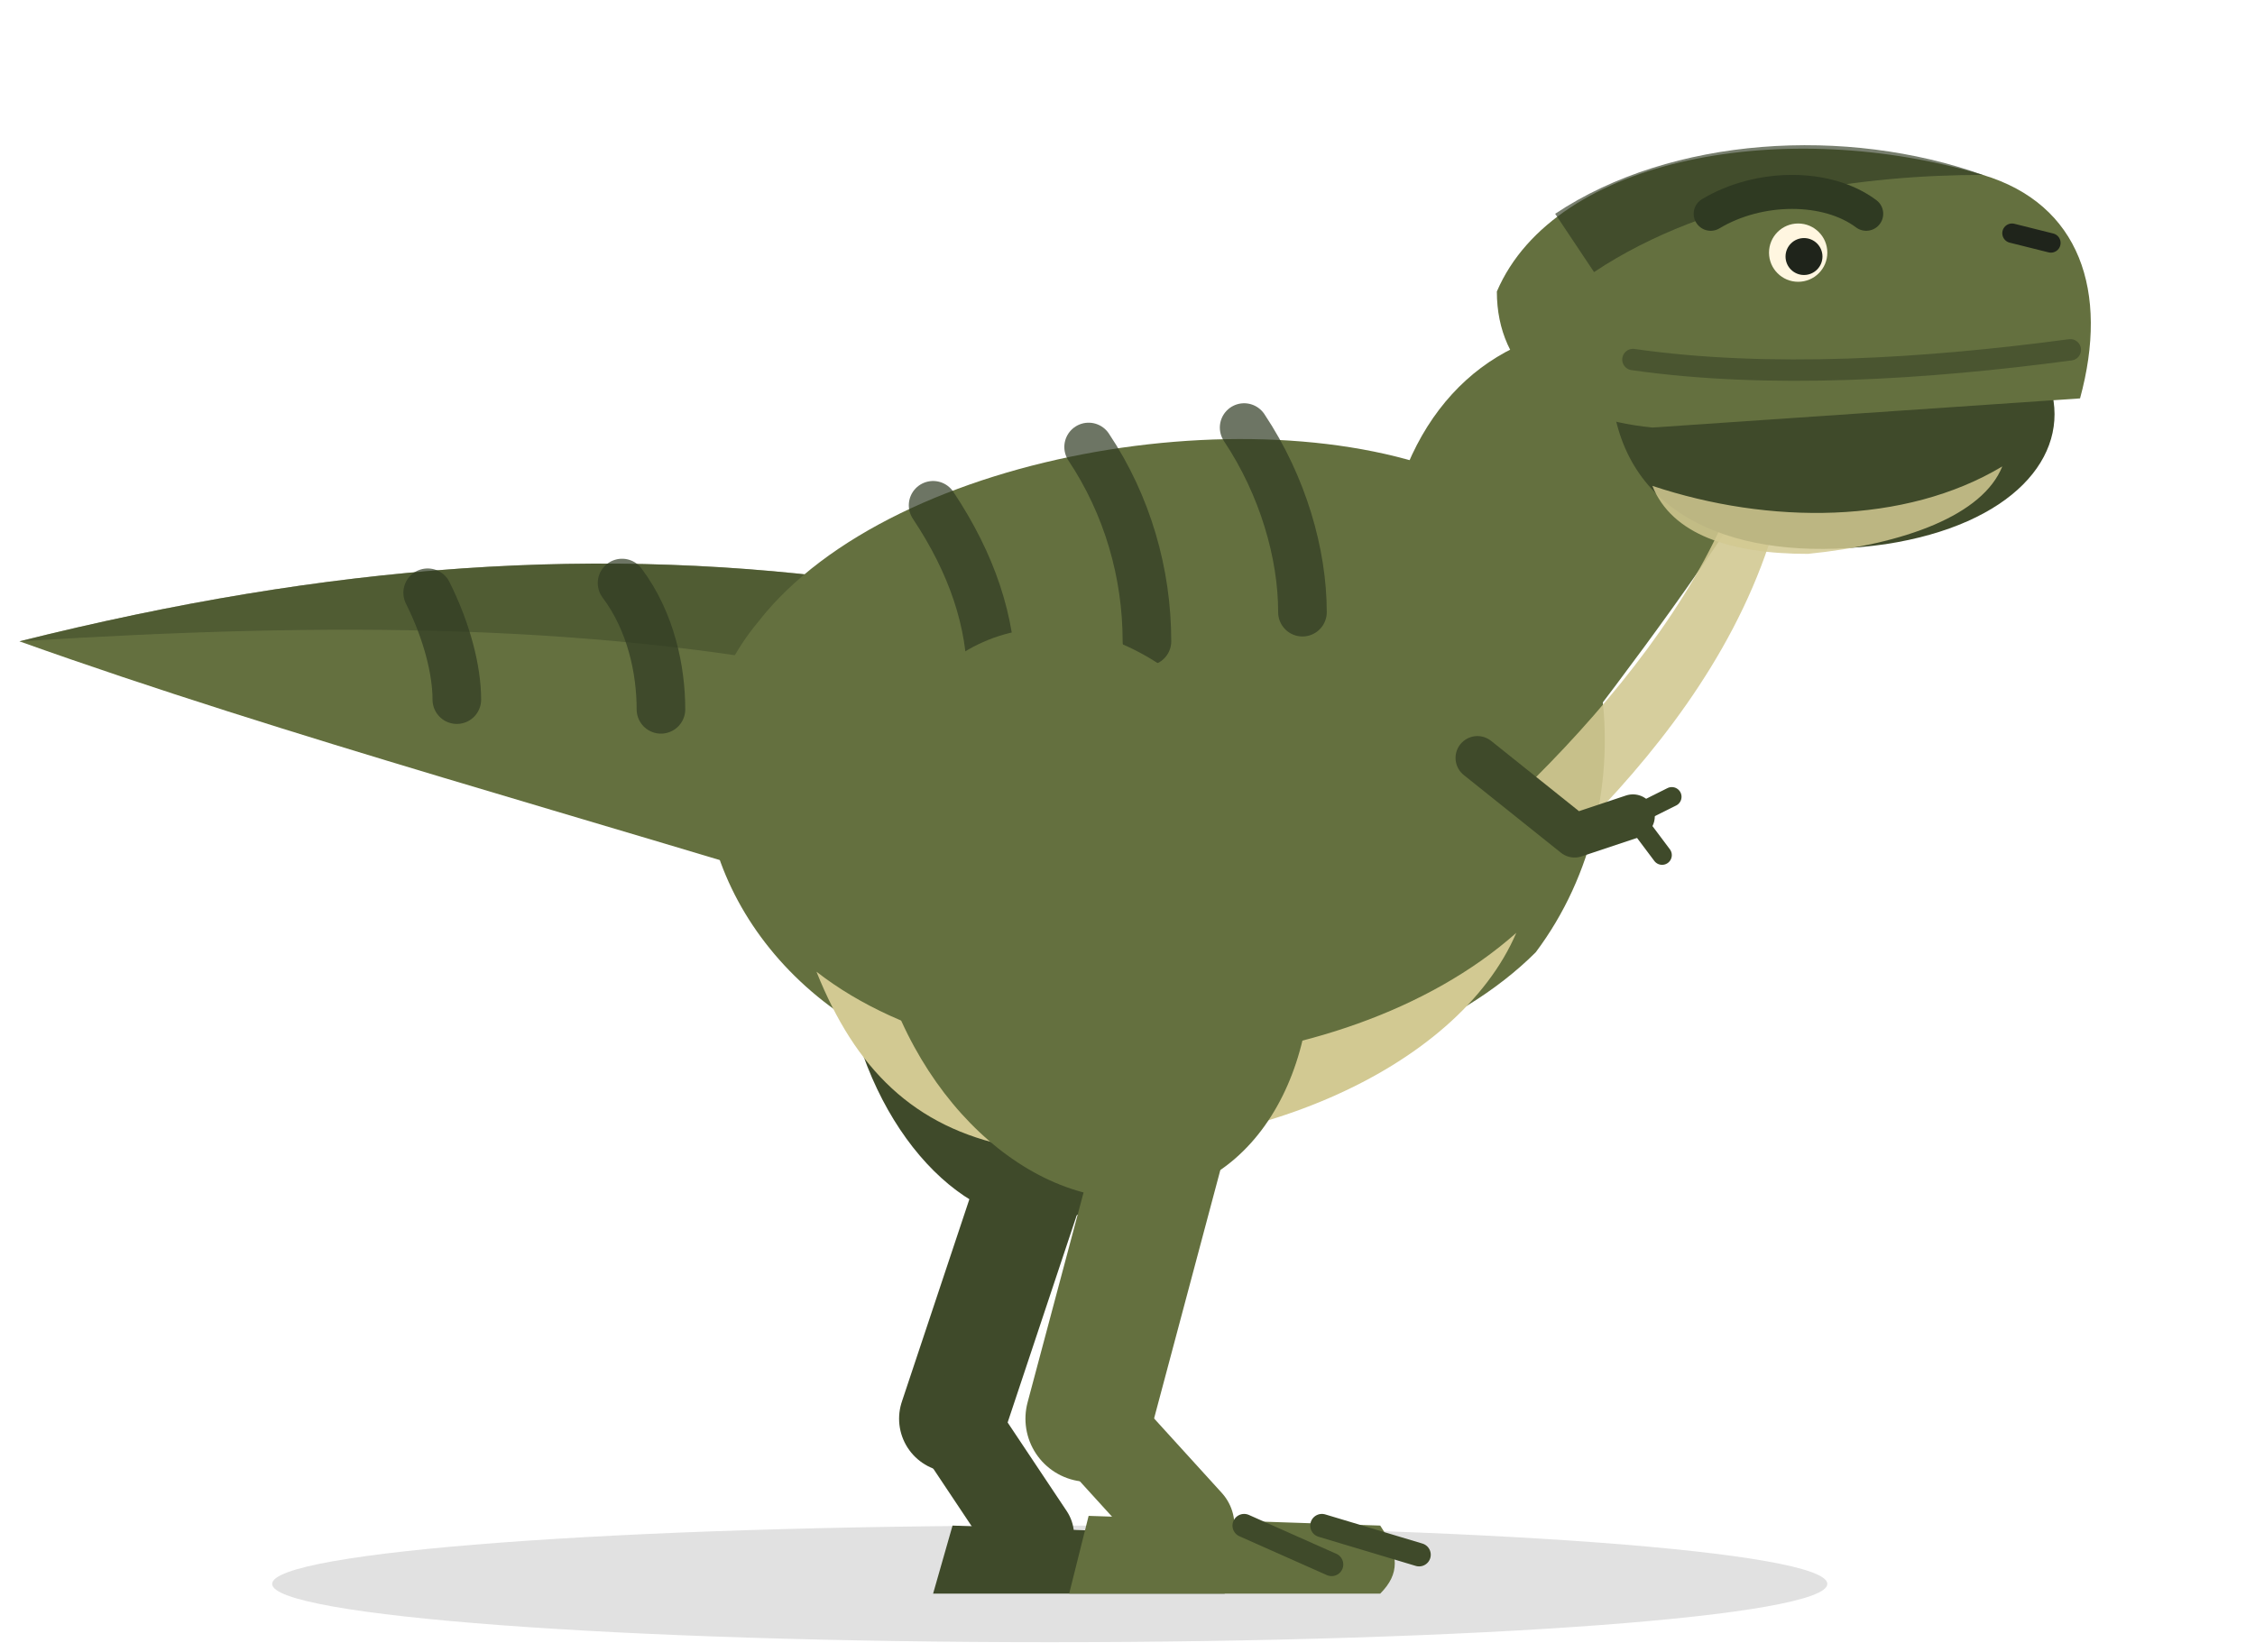
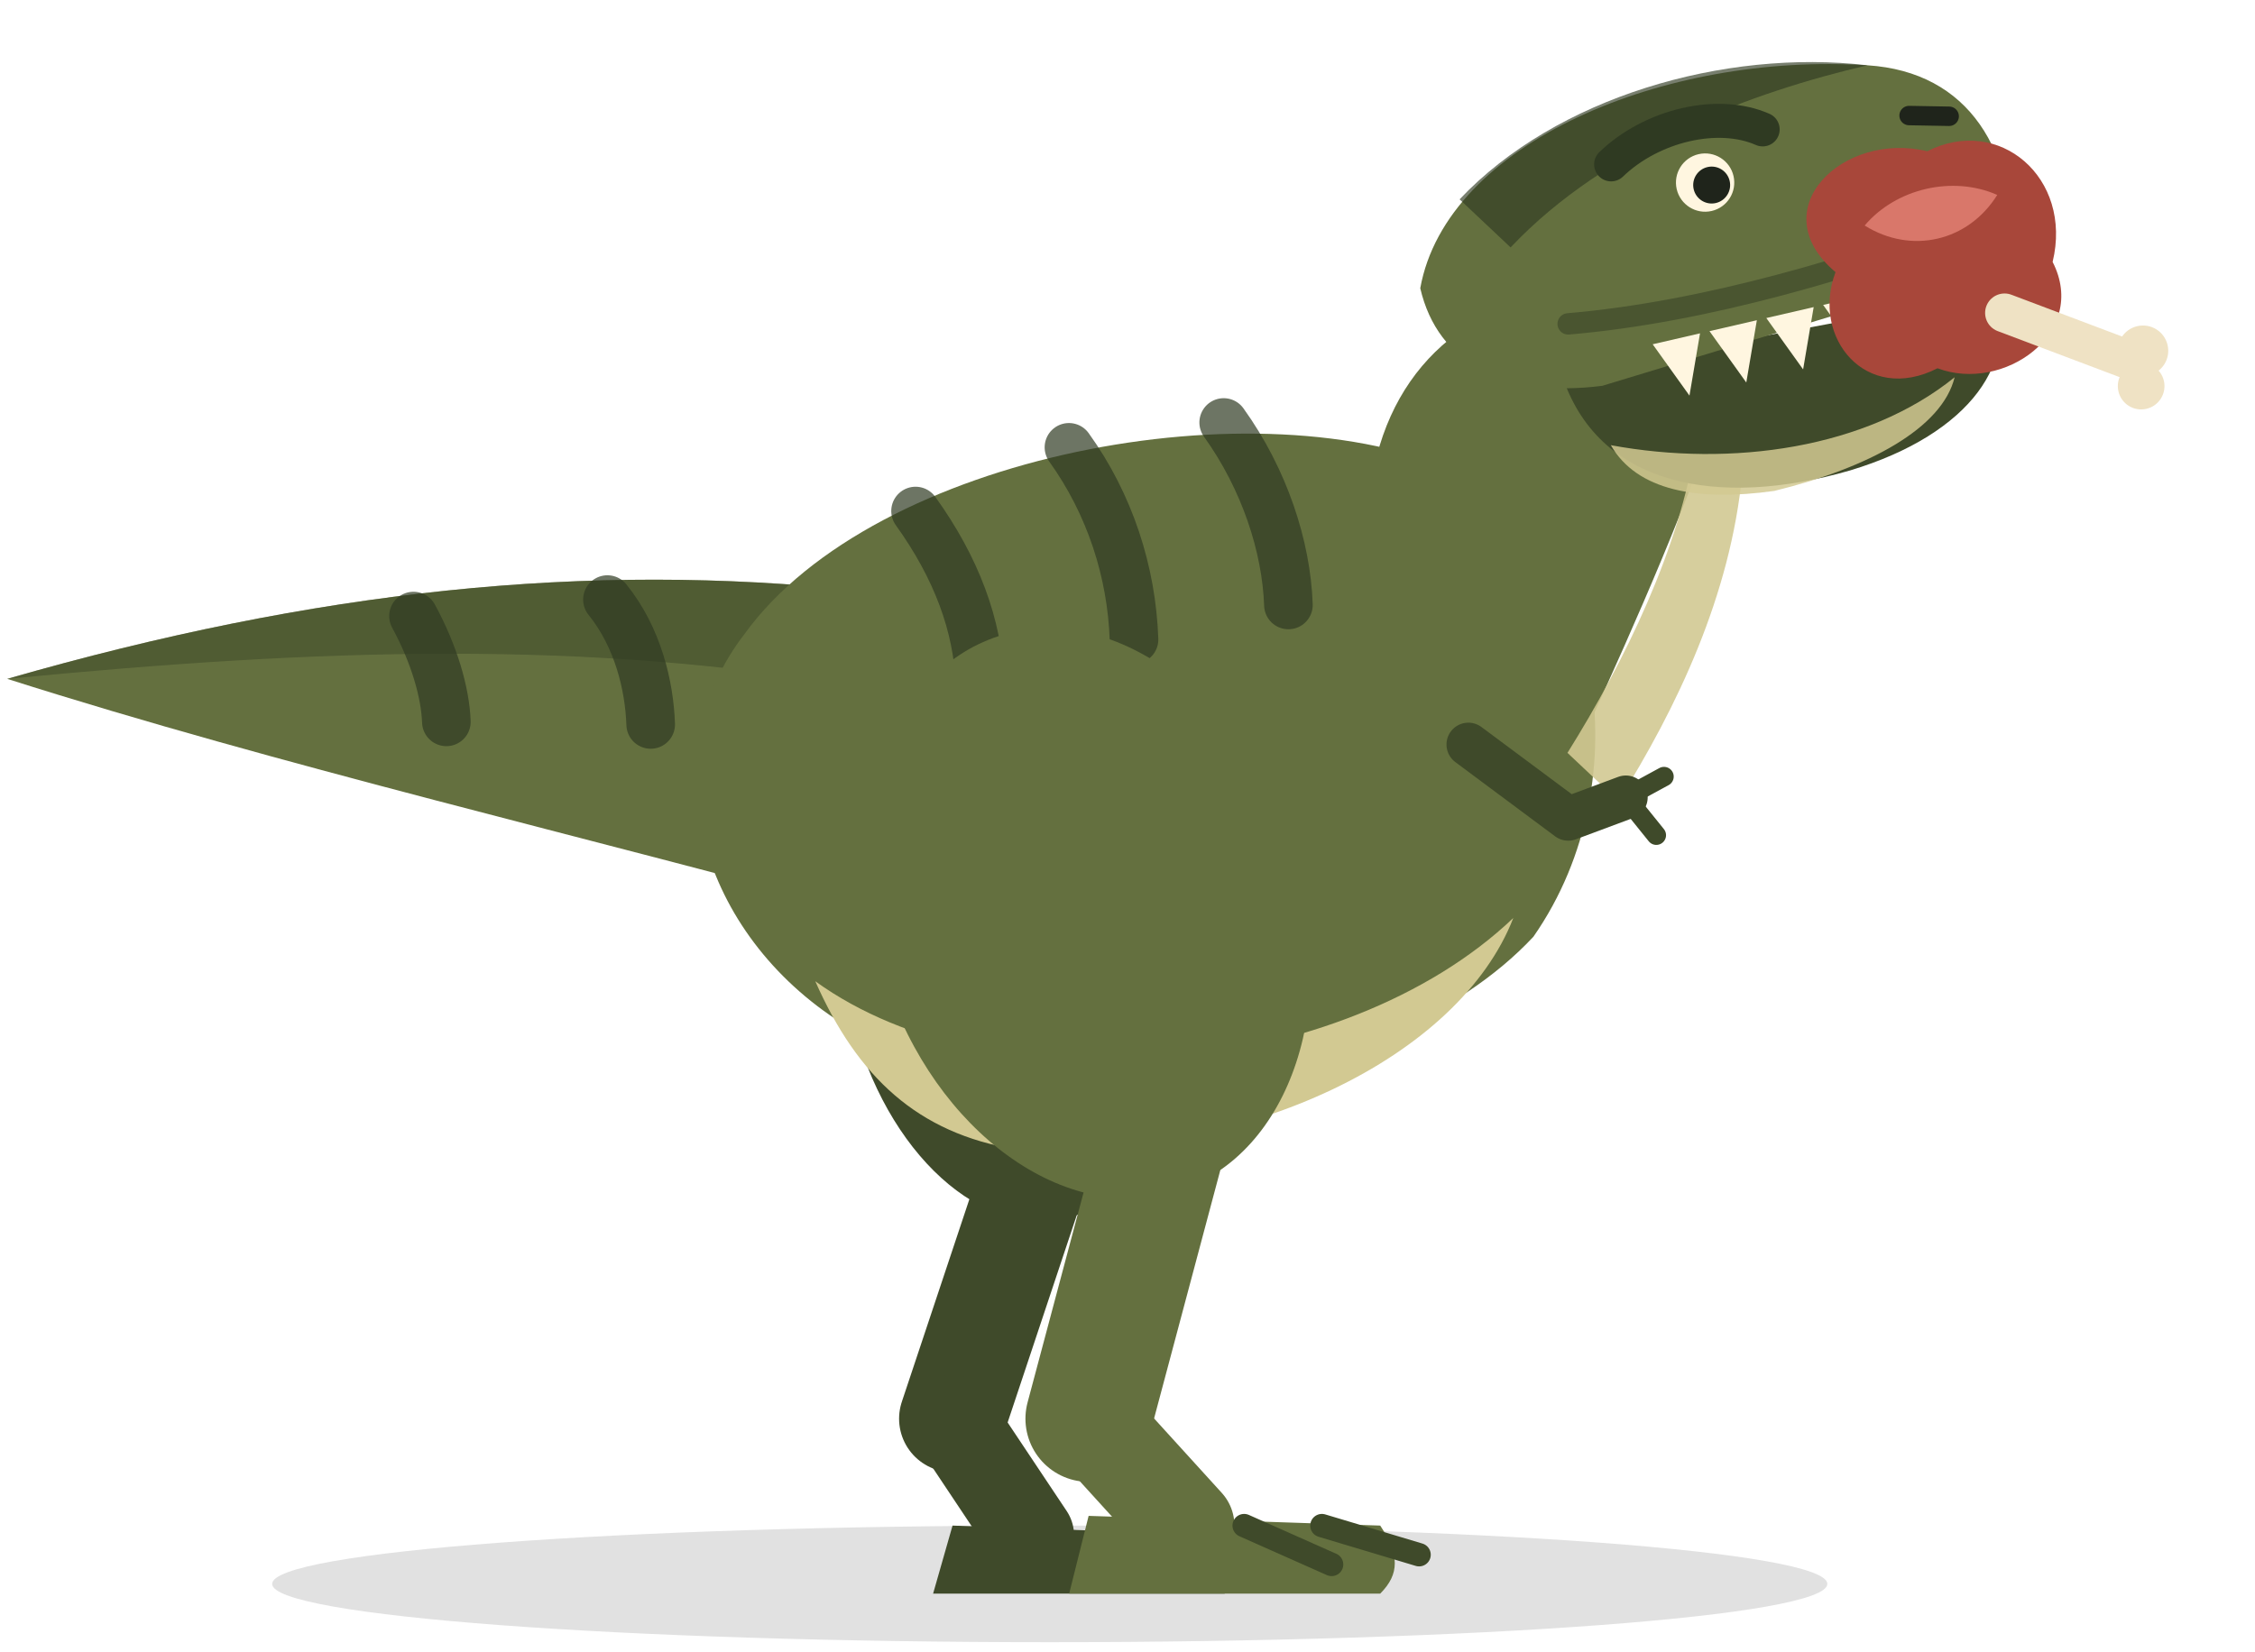
<svg xmlns="http://www.w3.org/2000/svg" width="232" height="170" viewBox="0 0 232 170">
  <ellipse cx="108" cy="163" rx="80" ry="6" fill="#000000" opacity="0.12" />
  <g transform="translate(0 0)">
    <g transform="rotate(0 104 96)">
      <ellipse cx="104" cy="100" rx="17" ry="26" transform="rotate(-12 104 100)" fill="#3f4a2a" />
      <path d="M108 116 L98 146" stroke="#3f4a2a" stroke-width="11" stroke-linecap="round" />
      <path d="M98 146 L106 158" stroke="#3f4a2a" stroke-width="9" stroke-linecap="round" />
      <path d="M98 157 L126 158 L126 164 L96 164 Z" fill="#3f4a2a" />
    </g>
-     <g transform="rotate(0 112 104)">
+     <g transform="rotate(-2 112 104)">
      <path d="M90 60 C62 56 34 58 2 66 C30 76 60 84 92 94 Z" fill="#64703f" />
      <path d="M90 60 C62 56 34 58 2 66 C34 64 62 64 90 70 Z" fill="#3f4a2a" opacity="0.55" />
      <path d="M78 64 C92 46 132 40 152 50 C166 58 170 82 158 98 C142 114 104 118 86 104 C72 94 68 76 78 64 Z" fill="#64703f" />
      <path d="M84 100 C102 114 138 112 156 96 C150 110 128 120 104 118 C94 116 88 110 84 100 Z" fill="#d2c992" />
      <path d="M96 52 C100 58 102 64 102 70 M112 46 C116 52 118 59 118 66 M128 44 C132 50 134 57 134 63 M64 60 C67 64 68 69 68 73 M44 61 C46 65 47 69 47 72" fill="none" stroke="#2f3a22" stroke-width="5" stroke-linecap="round" opacity="0.7" />
-       <g transform="rotate(0 156 58)">
+       <g transform="rotate(-11 156 58)">
        <path d="M144 50 C148 38 158 32 170 34 L178 54 C170 66 162 76 156 84 C150 74 144 62 144 50 Z" fill="#64703f" />
        <path d="M158 80 C166 72 174 62 178 52 L182 56 C178 68 170 78 162 86 Z" fill="#d2c992" opacity="0.9" />
-         <g transform="rotate(0 168 44)">
+         <g transform="rotate(5 168 44)">
          <path d="M166 42 L211 40 C213 47 207 54 194 56 C180 58 168 54 166 42 Z" fill="#3f4a2a" />
          <path d="M170 50 C182 54 196 54 206 48 C204 53 196 56 186 57 C178 57 172 55 170 50 Z" fill="#d2c992" opacity="0.85" />
        </g>
        <path d="M154 30 C160 16 184 12 204 18 C214 21 217 30 214 41 L170 44 C160 43 154 38 154 30 Z" fill="#64703f" />
        <path d="M160 22 C172 14 190 13 204 18 C192 18 176 20 164 28 Z" fill="#2f3a22" opacity="0.65" />
        <path d="M176 22 C181 19 188 19 192 22" fill="none" stroke="#2f3a22" stroke-width="3.5" stroke-linecap="round" />
        <circle cx="185" cy="26" r="3" fill="#fff6e0" />
        <circle cx="185.6" cy="26.4" r="1.9" fill="#1f241b" />
        <path d="M207 24 L211 25" stroke="#1f241b" stroke-width="2" stroke-linecap="round" />
        <path d="M168 37 C182 39 198 38 213 36" fill="none" stroke="#3f4a2a" stroke-width="2.2" stroke-linecap="round" opacity="0.7" />
+         <path d="M176 41 L178.5 47 L181 41 Z" fill="#fff6e0" />
+         <path d="M182 41 L184.5 47 L187 41 Z" fill="#fff6e0" />
+         <path d="M188 41 L190.5 47 L193 41 Z" fill="#fff6e0" />
+         <path d="M194 41 L196.5 47 L199 41 Z" fill="#fff6e0" />
+         <path d="M200 41 L202.5 47 L205 41 Z" fill="#fff6e0" />
+         <path d="M196 38 C190 30 200 24 208 28 C216 26 222 34 218 42 C220 50 210 54 204 50 C196 52 192 44 196 38 Z" fill="#a8473a" />
+         <path d="M200 34 C204 31 210 31 214 34 C210 38 204 38 200 34 Z" fill="#d9776a" />
+         <path d="M212 46 L224 54" stroke="#efe2c4" stroke-width="4" stroke-linecap="round" />
+         <circle cx="225" cy="53" r="2.6" fill="#efe2c4" />
+         <circle cx="224" cy="56.5" r="2.4" fill="#efe2c4" />
      </g>
      <path d="M152 78 L162 86 L168 84" fill="none" stroke="#3f4a2a" stroke-width="4.5" stroke-linecap="round" stroke-linejoin="round" />
      <path d="M168 84 L172 82 M168 84 L171 88" stroke="#3f4a2a" stroke-width="2" stroke-linecap="round" />
    </g>
    <g transform="rotate(0 112 94)">
      <ellipse cx="112" cy="94" rx="22" ry="30" transform="rotate(-18 112 94)" fill="#64703f" />
      <path d="M120 116 L112 146" stroke="#64703f" stroke-width="13" stroke-linecap="round" />
      <path d="M112 146 L122 157" stroke="#64703f" stroke-width="10" stroke-linecap="round" />
      <path d="M112 156 L142 157 C144 160 144 162 142 164 L110 164 Z" fill="#64703f" />
      <path d="M136 157 L146 160 M128 157 L137 161" stroke="#3f4a2a" stroke-width="2.4" stroke-linecap="round" />
    </g>
  </g>
</svg>
